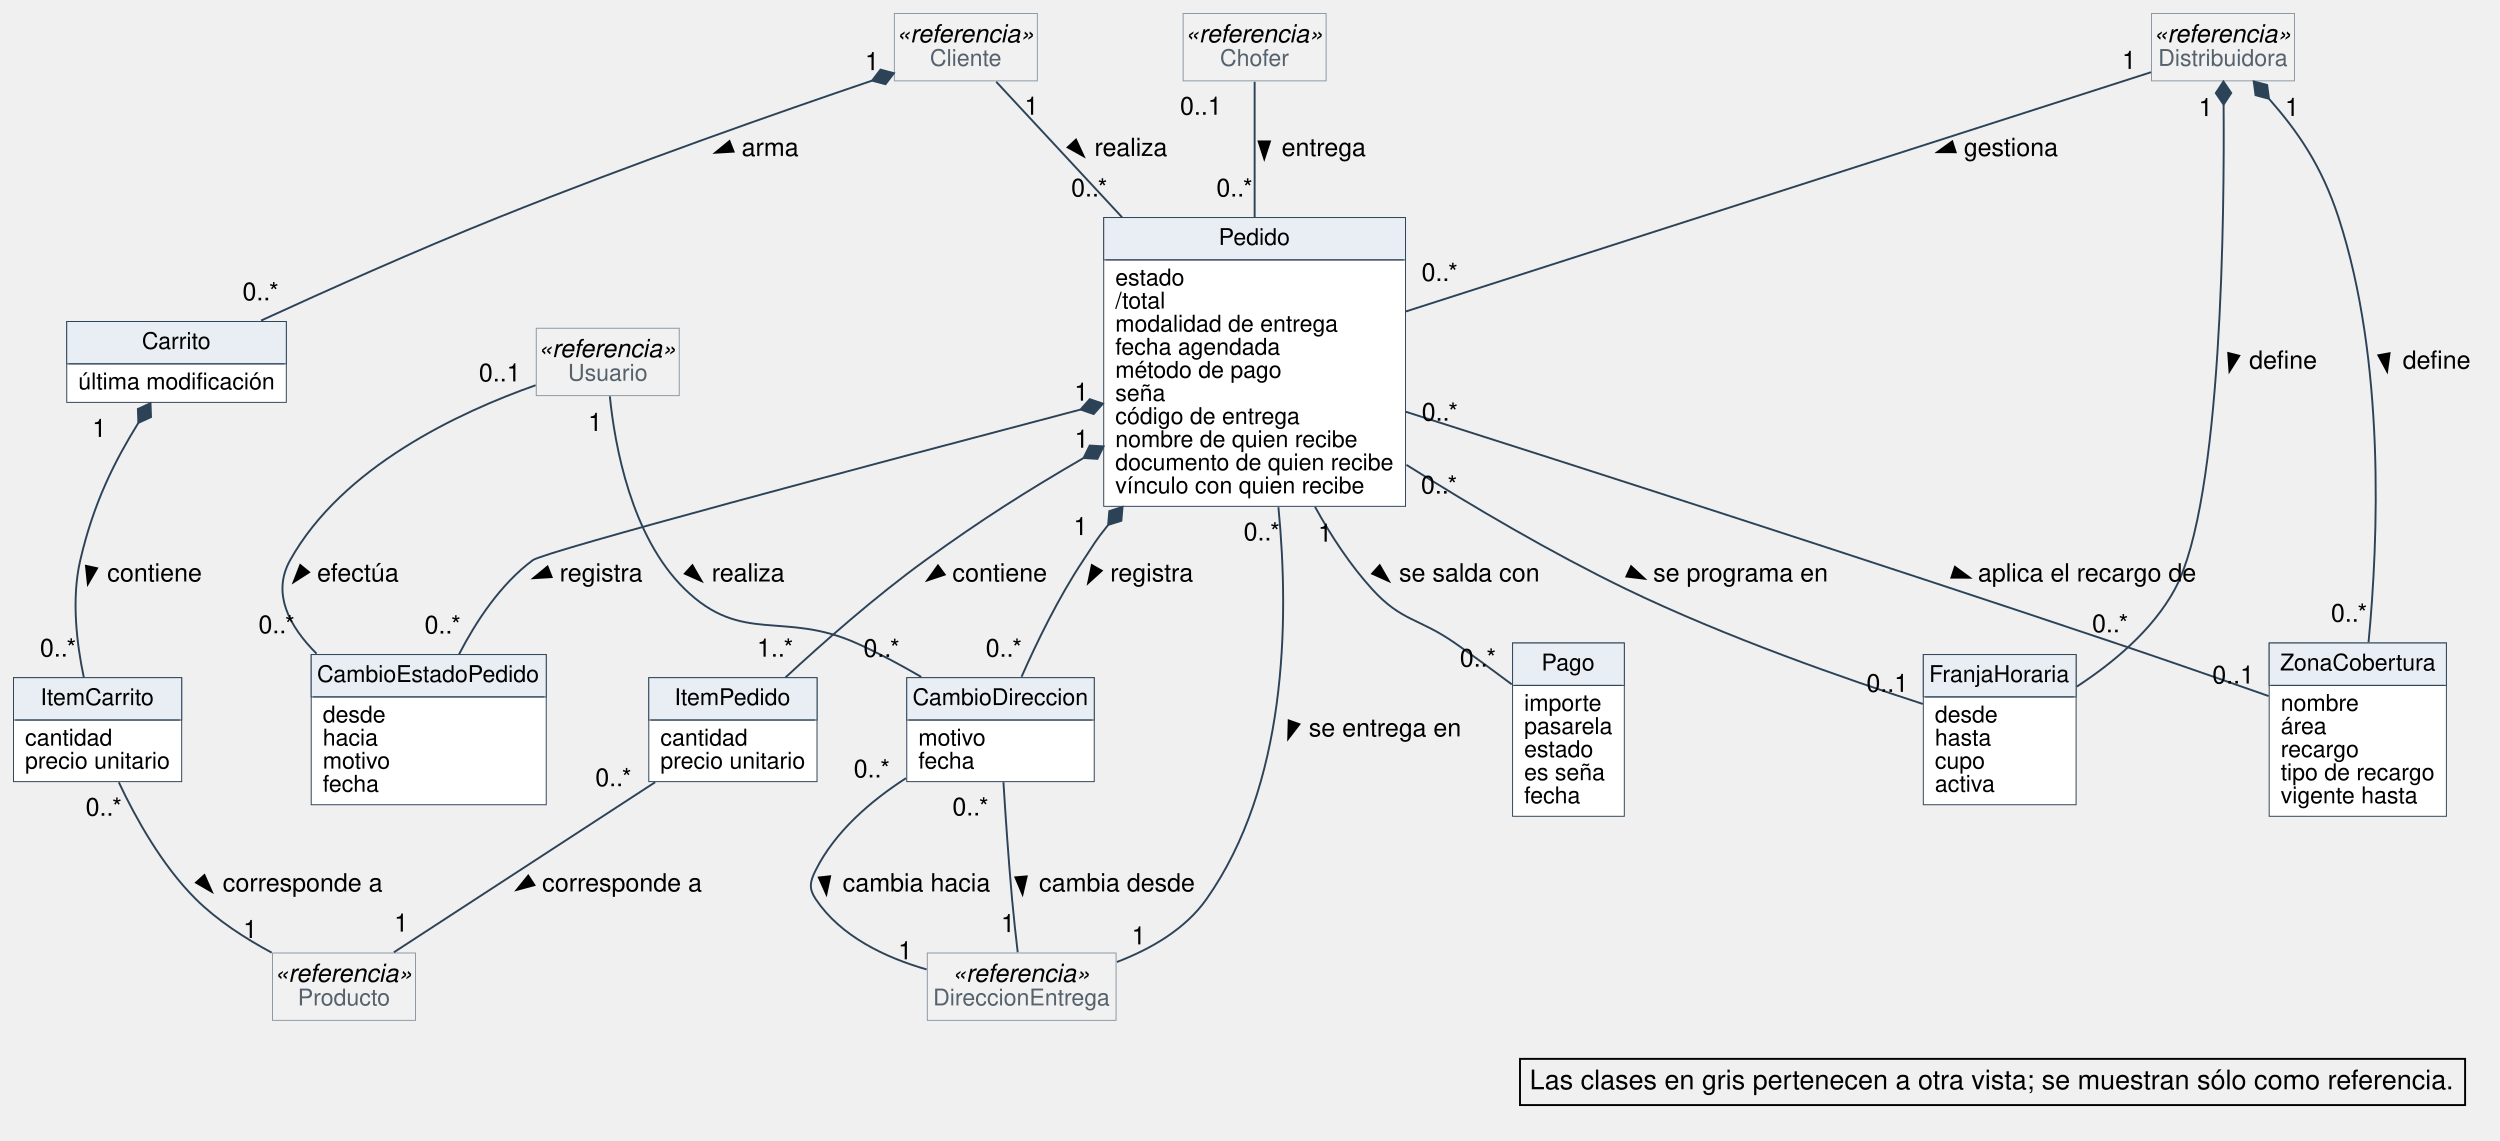
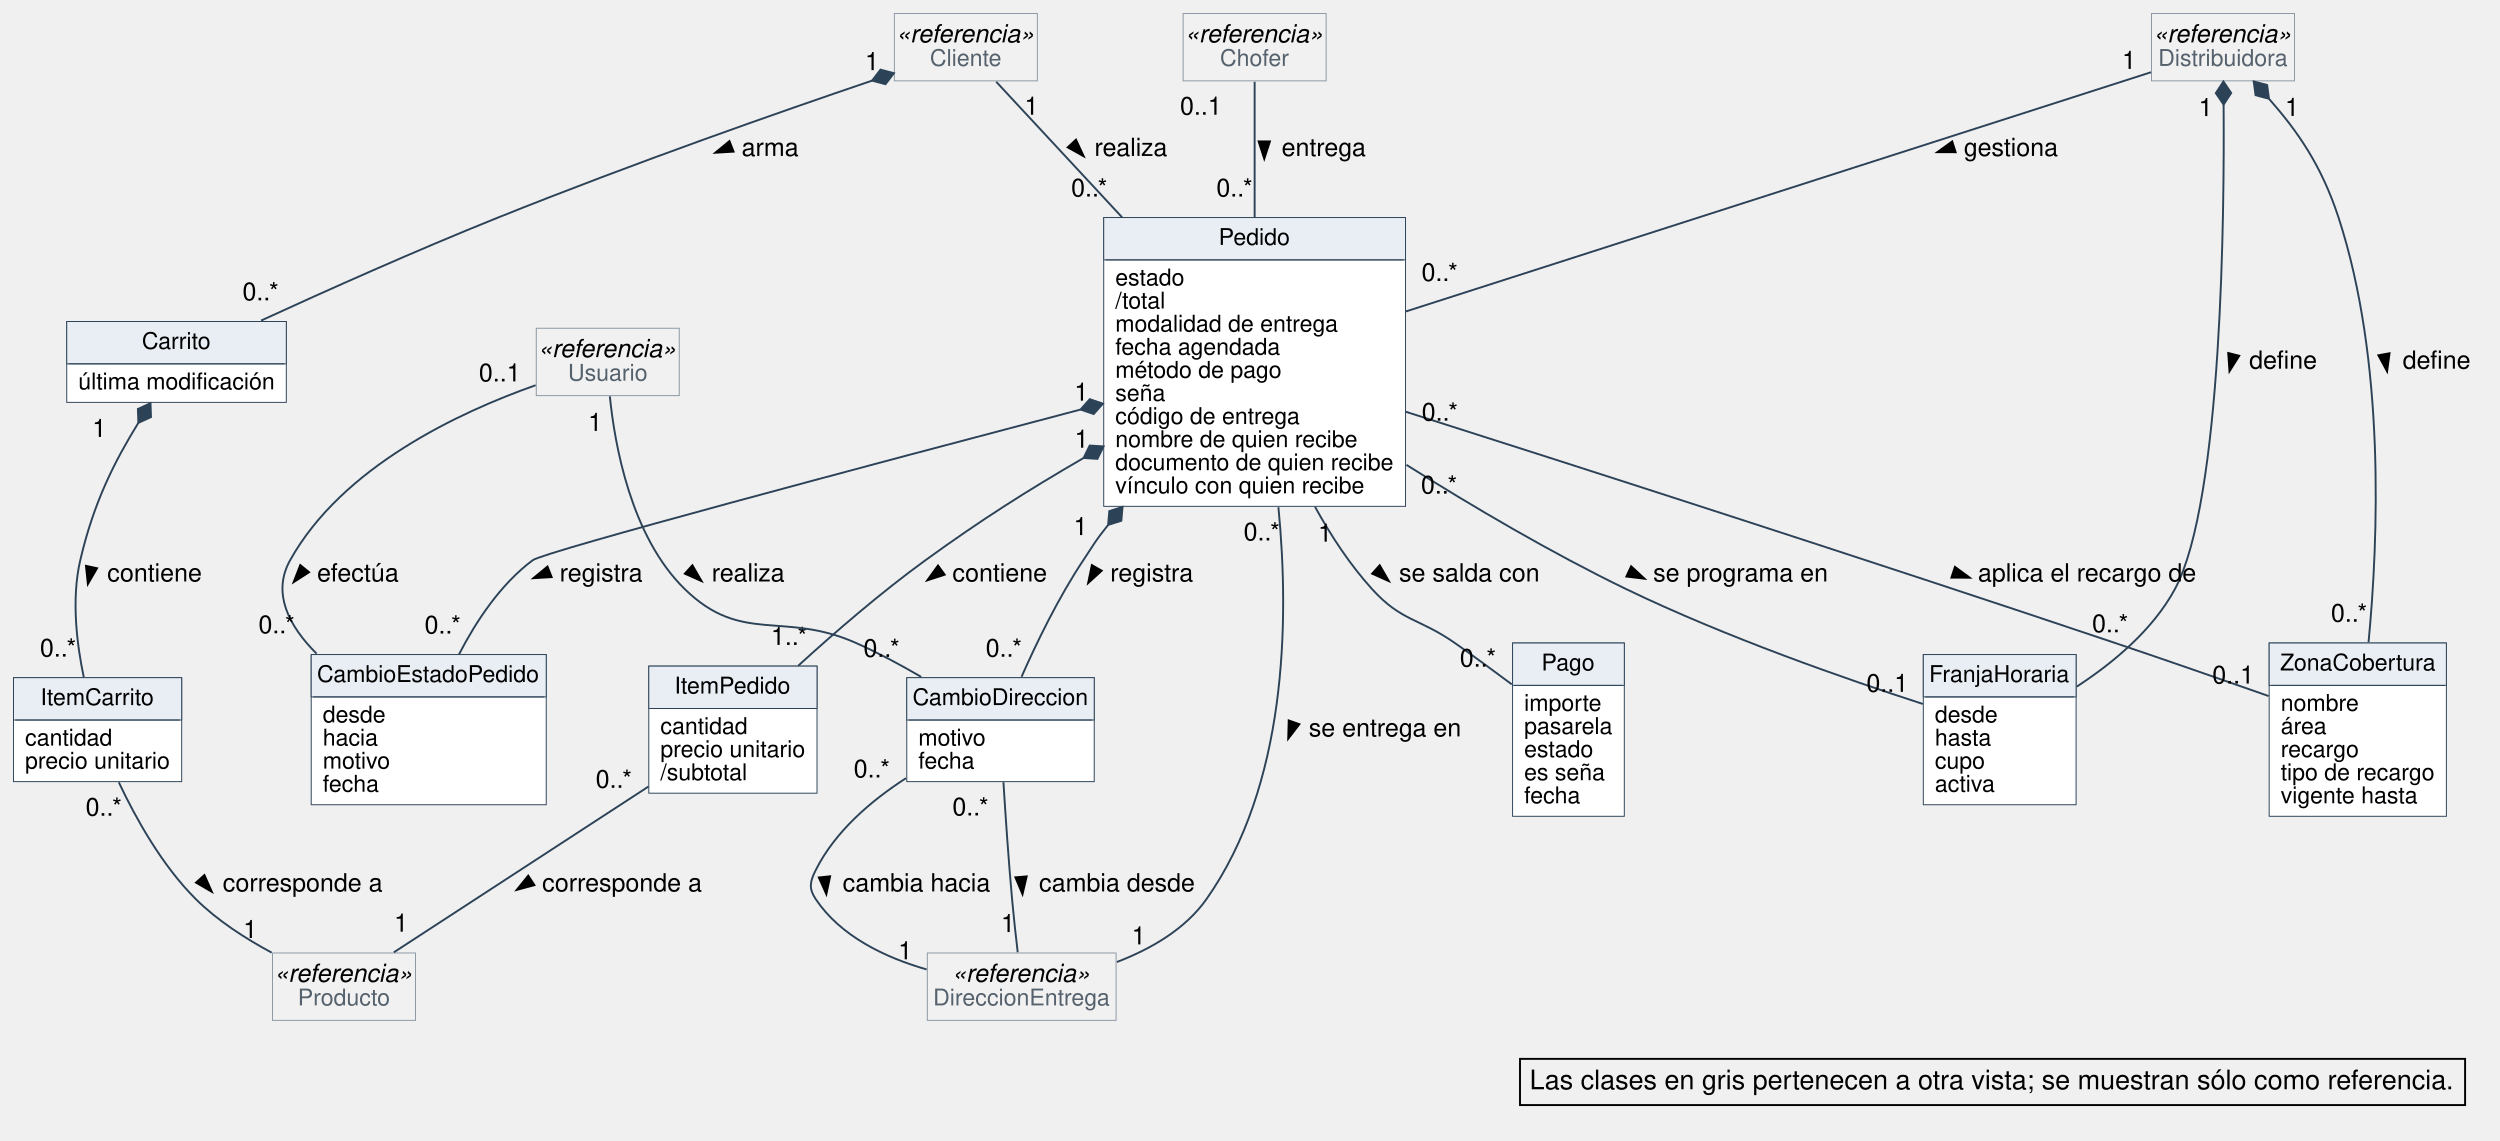
<svg xmlns="http://www.w3.org/2000/svg" version="1.1" data-diagram-type="CLASS" style="width:2029px;height:926px;background:#FFFFFF;" width="2029.688px" height="926.563px" viewBox="0 0 2029 926" zoomAndPan="magnify" preserveAspectRatio="none" contentStyleType="text/css">
  <defs />
  <g font-family="sans-serif" lengthAdjust="spacing">
    <g class="entity" data-qualified-name="Pedido" id="ent0001" data-source-line="37">
      <rect x="895.781" y="176.563" width="244.949" height="234.375" fill="#FFF" style="stroke:#2C4257;stroke-width:0.781;" />
      <rect x="895.781" y="176.563" width="244.949" height="34.375" fill="#E8EEF3" style="stroke:#2C4257;stroke-width:0.781;" />
      <text x="989.064" y="198.813" fill="#000" font-size="18.75" textLength="58.383" font-family="Helvetica">Pedido</text>
      <line x1="897.344" y1="210.938" x2="1139.168" y2="210.938" style="stroke:#2C4257;stroke-width:0.781;" />
      <text x="905.156" y="231.625" fill="#000" font-size="18.75" textLength="56.296" font-family="Helvetica">estado</text>
      <text x="905.156" y="250.375" fill="#000" font-size="18.75" textLength="40.649" font-family="Helvetica">/total</text>
      <text x="905.156" y="269.125" fill="#000" font-size="18.75" textLength="181.384" font-family="Helvetica">modalidad de entrega</text>
      <text x="905.156" y="287.875" fill="#000" font-size="18.75" textLength="134.5" font-family="Helvetica">fecha agendada</text>
      <text x="905.156" y="306.625" fill="#000" font-size="18.75" textLength="135.526" font-family="Helvetica">método de pago</text>
      <text x="905.156" y="325.375" fill="#000" font-size="18.75" textLength="40.659" font-family="Helvetica">seña</text>
      <text x="905.156" y="344.125" fill="#000" font-size="18.75" textLength="150.119" font-family="Helvetica">código de entrega</text>
      <text x="905.156" y="362.875" fill="#000" font-size="18.75" textLength="197.003" font-family="Helvetica">nombre de quien recibe</text>
      <text x="905.156" y="381.625" fill="#000" font-size="18.75" textLength="226.199" font-family="Helvetica">documento de quien recibe</text>
      <text x="905.156" y="400.375" fill="#000" font-size="18.75" textLength="202.213" font-family="Helvetica">vínculo con quien recibe</text>
    </g>
    <g class="entity" data-qualified-name="ItemPedido" id="ent0002" data-source-line="49">
-       <rect x="526.563" y="550" width="136.523" height="84.375" fill="#FFF" style="stroke:#2C4257;stroke-width:0.781;" />
-       <rect x="526.563" y="550" width="136.523" height="34.375" fill="#E8EEF3" style="stroke:#2C4257;stroke-width:0.781;" />
-       <text x="547.4" y="572.25" fill="#000" font-size="18.75" textLength="94.849" font-family="Helvetica">ItemPedido</text>
-       <line x1="528.125" y1="584.375" x2="661.523" y2="584.375" style="stroke:#2C4257;stroke-width:0.781;" />
-       <text x="535.938" y="605.063" fill="#000" font-size="18.75" textLength="70.889" font-family="Helvetica">cantidad</text>
-       <text x="535.938" y="623.813" fill="#000" font-size="18.75" textLength="117.773" font-family="Helvetica">precio unitario</text>
-     </g>
-     <g class="entity" data-qualified-name="Carrito" id="ent0003" data-source-line="53">
+       <rect x="526.563" y="540.625" width="136.523" height="103.125" fill="#FFF" style="stroke:#2C4257;stroke-width:0.781;" />
+       <rect x="526.563" y="540.625" width="136.523" height="34.375" fill="#E8EEF3" style="stroke:#2C4257;stroke-width:0.781;" />
+       <text x="547.4" y="562.875" fill="#000" font-size="18.75" textLength="94.849" font-family="Helvetica">ItemPedido</text>
+       <line x1="528.125" y1="575" x2="661.523" y2="575" style="stroke:#2C4257;stroke-width:0.781;" />
+       <text x="535.938" y="595.688" fill="#000" font-size="18.75" textLength="70.889" font-family="Helvetica">cantidad</text>
+       <text x="535.938" y="614.438" fill="#000" font-size="18.75" textLength="117.773" font-family="Helvetica">precio unitario</text>
+       <text x="535.938" y="633.188" fill="#000" font-size="18.75" textLength="70.88" font-family="Helvetica">/subtotal</text>
+     </g>
+     <g class="entity" data-qualified-name="Carrito" id="ent0003" data-source-line="54">
      <rect x="54.172" y="260.938" width="178.189" height="65.625" fill="#FFF" style="stroke:#2C4257;stroke-width:0.781;" />
      <rect x="54.172" y="260.938" width="178.189" height="34.375" fill="#E8EEF3" style="stroke:#2C4257;stroke-width:0.781;" />
      <text x="115.137" y="283.188" fill="#000" font-size="18.75" textLength="56.259" font-family="Helvetica">Carrito</text>
      <line x1="55.734" y1="295.313" x2="230.798" y2="295.313" style="stroke:#2C4257;stroke-width:0.781;" />
      <text x="63.547" y="316" fill="#000" font-size="18.75" textLength="159.439" font-family="Helvetica">última modificación</text>
    </g>
-     <g class="entity" data-qualified-name="ItemCarrito" id="ent0004" data-source-line="56">
+     <g class="entity" data-qualified-name="ItemCarrito" id="ent0004" data-source-line="57">
      <rect x="10.938" y="550" width="136.523" height="84.375" fill="#FFF" style="stroke:#2C4257;stroke-width:0.781;" />
      <rect x="10.938" y="550" width="136.523" height="34.375" fill="#E8EEF3" style="stroke:#2C4257;stroke-width:0.781;" />
      <text x="32.837" y="572.25" fill="#000" font-size="18.75" textLength="92.725" font-family="Helvetica">ItemCarrito</text>
      <line x1="12.5" y1="584.375" x2="145.898" y2="584.375" style="stroke:#2C4257;stroke-width:0.781;" />
      <text x="20.313" y="605.063" fill="#000" font-size="18.75" textLength="70.889" font-family="Helvetica">cantidad</text>
      <text x="20.313" y="623.813" fill="#000" font-size="18.75" textLength="117.773" font-family="Helvetica">precio unitario</text>
    </g>
-     <g class="entity" data-qualified-name="CambioEstadoPedido" id="ent0005" data-source-line="60">
+     <g class="entity" data-qualified-name="CambioEstadoPedido" id="ent0005" data-source-line="61">
      <rect x="252.578" y="531.25" width="190.741" height="121.875" fill="#FFF" style="stroke:#2C4257;stroke-width:0.781;" />
      <rect x="252.578" y="531.25" width="190.741" height="34.375" fill="#E8EEF3" style="stroke:#2C4257;stroke-width:0.781;" />
      <text x="257.266" y="553.5" fill="#000" font-size="18.75" textLength="181.366" font-family="Helvetica">CambioEstadoPedido</text>
      <line x1="254.141" y1="565.625" x2="441.757" y2="565.625" style="stroke:#2C4257;stroke-width:0.781;" />
      <text x="261.953" y="586.313" fill="#000" font-size="18.75" textLength="51.086" font-family="Helvetica">desde</text>
      <text x="261.953" y="605.063" fill="#000" font-size="18.75" textLength="44.824" font-family="Helvetica">hacia</text>
      <text x="261.953" y="623.813" fill="#000" font-size="18.75" textLength="55.225" font-family="Helvetica">motivo</text>
      <text x="261.953" y="642.563" fill="#000" font-size="18.75" textLength="45.868" font-family="Helvetica">fecha</text>
    </g>
-     <g class="entity" data-qualified-name="CambioDireccion" id="ent0006" data-source-line="66">
+     <g class="entity" data-qualified-name="CambioDireccion" id="ent0006" data-source-line="67">
      <rect x="735.938" y="550" width="152.133" height="84.375" fill="#FFF" style="stroke:#2C4257;stroke-width:0.781;" />
      <rect x="735.938" y="550" width="152.133" height="34.375" fill="#E8EEF3" style="stroke:#2C4257;stroke-width:0.781;" />
      <text x="740.625" y="572.25" fill="#000" font-size="18.75" textLength="142.758" font-family="Helvetica">CambioDireccion</text>
      <line x1="737.5" y1="584.375" x2="886.508" y2="584.375" style="stroke:#2C4257;stroke-width:0.781;" />
      <text x="745.313" y="605.063" fill="#000" font-size="18.75" textLength="55.225" font-family="Helvetica">motivo</text>
      <text x="745.313" y="623.813" fill="#000" font-size="18.75" textLength="45.868" font-family="Helvetica">fecha</text>
    </g>
-     <g class="entity" data-qualified-name="ZonaCobertura" id="ent0007" data-source-line="70">
+     <g class="entity" data-qualified-name="ZonaCobertura" id="ent0007" data-source-line="71">
      <rect x="1841.656" y="521.875" width="143.829" height="140.625" fill="#FFF" style="stroke:#2C4257;stroke-width:0.781;" />
      <rect x="1841.656" y="521.875" width="143.829" height="34.375" fill="#E8EEF3" style="stroke:#2C4257;stroke-width:0.781;" />
      <text x="1850.514" y="544.125" fill="#000" font-size="18.75" textLength="126.114" font-family="Helvetica">ZonaCobertura</text>
      <line x1="1843.219" y1="556.25" x2="1983.923" y2="556.25" style="stroke:#2C4257;stroke-width:0.781;" />
      <text x="1851.031" y="576.938" fill="#000" font-size="18.75" textLength="63.574" font-family="Helvetica">nombre</text>
      <text x="1851.031" y="595.688" fill="#000" font-size="18.75" textLength="37.527" font-family="Helvetica">área</text>
      <text x="1851.031" y="614.438" fill="#000" font-size="18.75" textLength="63.574" font-family="Helvetica">recargo</text>
      <text x="1851.031" y="633.188" fill="#000" font-size="18.75" textLength="125.079" font-family="Helvetica">tipo de recargo</text>
      <text x="1851.031" y="651.938" fill="#000" font-size="18.75" textLength="111.539" font-family="Helvetica">vigente hasta</text>
    </g>
-     <g class="entity" data-qualified-name="FranjaHoraria" id="ent0008" data-source-line="77">
+     <g class="entity" data-qualified-name="FranjaHoraria" id="ent0008" data-source-line="78">
      <rect x="1560.953" y="531.25" width="123.999" height="121.875" fill="#FFF" style="stroke:#2C4257;stroke-width:0.781;" />
      <rect x="1560.953" y="531.25" width="123.999" height="34.375" fill="#E8EEF3" style="stroke:#2C4257;stroke-width:0.781;" />
      <text x="1565.641" y="553.5" fill="#000" font-size="18.75" textLength="114.624" font-family="Helvetica">FranjaHoraria</text>
      <line x1="1562.516" y1="565.625" x2="1683.39" y2="565.625" style="stroke:#2C4257;stroke-width:0.781;" />
      <text x="1570.328" y="586.313" fill="#000" font-size="18.75" textLength="51.086" font-family="Helvetica">desde</text>
      <text x="1570.328" y="605.063" fill="#000" font-size="18.75" textLength="45.868" font-family="Helvetica">hasta</text>
      <text x="1570.328" y="623.813" fill="#000" font-size="18.75" textLength="40.659" font-family="Helvetica">cupo</text>
      <text x="1570.328" y="642.563" fill="#000" font-size="18.75" textLength="48.981" font-family="Helvetica">activa</text>
    </g>
-     <g class="entity" data-qualified-name="Pago" id="ent0009" data-source-line="83">
+     <g class="entity" data-qualified-name="Pago" id="ent0009" data-source-line="84">
      <rect x="1227.609" y="521.875" width="90.674" height="140.625" fill="#FFF" style="stroke:#2C4257;stroke-width:0.781;" />
      <rect x="1227.609" y="521.875" width="90.674" height="34.375" fill="#E8EEF3" style="stroke:#2C4257;stroke-width:0.781;" />
      <text x="1251.051" y="544.125" fill="#000" font-size="18.75" textLength="43.79" font-family="Helvetica">Pago</text>
      <line x1="1229.172" y1="556.25" x2="1316.721" y2="556.25" style="stroke:#2C4257;stroke-width:0.781;" />
      <text x="1236.984" y="576.938" fill="#000" font-size="18.75" textLength="62.521" font-family="Helvetica">importe</text>
      <text x="1236.984" y="595.688" fill="#000" font-size="18.75" textLength="71.924" font-family="Helvetica">pasarela</text>
      <text x="1236.984" y="614.438" fill="#000" font-size="18.75" textLength="56.296" font-family="Helvetica">estado</text>
      <text x="1236.984" y="633.188" fill="#000" font-size="18.75" textLength="65.671" font-family="Helvetica">es seña</text>
      <text x="1236.984" y="651.938" fill="#000" font-size="18.75" textLength="45.868" font-family="Helvetica">fecha</text>
    </g>
-     <g class="entity" data-qualified-name="Cliente" id="ent0010" data-source-line="90">
+     <g class="entity" data-qualified-name="Cliente" id="ent0010" data-source-line="91">
      <rect x="725.859" y="10.938" width="116.044" height="54.688" fill="#F1F1F1" style="stroke:#8A97A3;stroke-width:0.781;" />
      <text x="727.422" y="34.391" fill="#000" font-size="20.313" textLength="112.919" font-style="italic" font-family="Helvetica">«referencia»</text>
      <text x="754.699" y="53.5" fill="#55616C" font-size="18.75" textLength="58.365" font-family="Helvetica">Cliente</text>
    </g>
-     <g class="entity" data-qualified-name="Chofer" id="ent0011" data-source-line="91">
+     <g class="entity" data-qualified-name="Chofer" id="ent0011" data-source-line="92">
      <rect x="960.234" y="10.938" width="116.044" height="54.688" fill="#F1F1F1" style="stroke:#8A97A3;stroke-width:0.781;" />
      <text x="961.797" y="34.391" fill="#000" font-size="20.313" textLength="112.919" font-style="italic" font-family="Helvetica">«referencia»</text>
      <text x="990.118" y="53.5" fill="#55616C" font-size="18.75" textLength="56.277" font-family="Helvetica">Chofer</text>
    </g>
-     <g class="entity" data-qualified-name="Producto" id="ent0012" data-source-line="92">
+     <g class="entity" data-qualified-name="Producto" id="ent0012" data-source-line="93">
      <rect x="221.172" y="773.438" width="116.044" height="54.688" fill="#F1F1F1" style="stroke:#8A97A3;stroke-width:0.781;" />
      <text x="222.734" y="796.891" fill="#000" font-size="20.313" textLength="112.919" font-style="italic" font-family="Helvetica">«referencia»</text>
      <text x="241.671" y="816" fill="#55616C" font-size="18.75" textLength="75.046" font-family="Helvetica">Producto</text>
    </g>
-     <g class="entity" data-qualified-name="DireccionEntrega" id="ent0013" data-source-line="93">
+     <g class="entity" data-qualified-name="DireccionEntrega" id="ent0013" data-source-line="94">
      <rect x="752.609" y="773.438" width="153.195" height="54.688" fill="#F1F1F1" style="stroke:#8A97A3;stroke-width:0.781;" />
      <text x="772.748" y="796.891" fill="#000" font-size="20.313" textLength="112.919" font-style="italic" font-family="Helvetica">«referencia»</text>
      <text x="757.297" y="816" fill="#55616C" font-size="18.75" textLength="143.82" font-family="Helvetica">DireccionEntrega</text>
    </g>
-     <g class="entity" data-qualified-name="Usuario" id="ent0014" data-source-line="94">
+     <g class="entity" data-qualified-name="Usuario" id="ent0014" data-source-line="95">
      <rect x="435.234" y="266.406" width="116.044" height="54.688" fill="#F1F1F1" style="stroke:#8A97A3;stroke-width:0.781;" />
      <text x="436.797" y="289.86" fill="#000" font-size="20.313" textLength="112.919" font-style="italic" font-family="Helvetica">«referencia»</text>
      <text x="460.952" y="308.969" fill="#55616C" font-size="18.75" textLength="64.609" font-family="Helvetica">Usuario</text>
    </g>
-     <g class="entity" data-qualified-name="Distribuidora" id="ent0015" data-source-line="95">
+     <g class="entity" data-qualified-name="Distribuidora" id="ent0015" data-source-line="96">
      <rect x="1746.172" y="10.938" width="116.044" height="54.688" fill="#F1F1F1" style="stroke:#8A97A3;stroke-width:0.781;" />
      <text x="1747.734" y="34.391" fill="#000" font-size="20.313" textLength="112.919" font-style="italic" font-family="Helvetica">«referencia»</text>
      <text x="1751.569" y="53.5" fill="#55616C" font-size="18.75" textLength="105.249" font-family="Helvetica">Distribuidora</text>
    </g>
-     <g class="link" data-entity-1="ent0015" data-entity-2="ent0001" id="lnk16" data-source-line="98" data-link-type="association">
-       <path d="M1745.766,58.609 C1618.234,99.547 1312.625,197.672 1140.828,252.828" style="stroke:#2C4257;stroke-width:1.563;" fill="none" id="Distribuidora-Pedido" codeLine="98" />
+     <g class="link" data-entity-1="ent0015" data-entity-2="ent0001" id="lnk16" data-source-line="99" data-link-type="association">
+       <path d="M1745.766,58.609 C1618.234,99.547 1312.625,197.672 1140.828,252.828" style="stroke:#2C4257;stroke-width:1.563;" fill="none" id="Distribuidora-Pedido" codeLine="99" />
      <polygon points="1572.343,123.482,1587.203,123.534,1584.395,114.789,1572.343,123.482" fill="#000" style="stroke:#000;stroke-width:1.563;stroke-linejoin:miter;stroke-miterlimit:10;" />
      <text x="1593.844" y="126.579" fill="#000" font-size="20.313" textLength="76.797" font-family="Helvetica">gestiona</text>
      <text x="1722.284" y="55.94" fill="#000" font-size="20.313" font-family="Helvetica">1</text>
      <text x="1153.716" y="228.045" fill="#000" font-size="20.313" textLength="30.489" font-family="Helvetica">0..*</text>
    </g>
-     <g class="link" data-entity-1="ent0015" data-entity-2="ent0007" id="lnk17" data-source-line="99" data-link-type="composition">
-       <path d="M1841.509,80.172 C1864.227,106 1883.922,133.609 1897.953,176.563 C1935.906,292.812 1930.344,437.266 1922.313,521.188" style="stroke:#2C4257;stroke-width:1.563;" fill="none" id="Distribuidora-backto-ZonaCobertura" codeLine="99" />
+     <g class="link" data-entity-1="ent0015" data-entity-2="ent0007" id="lnk17" data-source-line="100" data-link-type="composition">
+       <path d="M1841.509,80.172 C1864.227,106 1883.922,133.609 1897.953,176.563 C1935.906,292.812 1930.344,437.266 1922.313,521.188" style="stroke:#2C4257;stroke-width:1.563;" fill="none" id="Distribuidora-backto-ZonaCobertura" codeLine="100" />
      <polygon points="1829.125,66.094,1830.624,77.261,1841.509,80.172,1840.01,69.005,1829.125,66.094" fill="#2C4257" style="stroke:#2C4257;stroke-width:1.563;stroke-linejoin:miter;stroke-miterlimit:10;" />
      <polygon points="1937.361,301.435,1939.331,286.705,1930.297,288.361,1937.361,301.435" fill="#000" style="stroke:#000;stroke-width:1.563;stroke-linejoin:miter;stroke-miterlimit:10;" />
      <text x="1950.016" y="299.235" fill="#000" font-size="20.313" textLength="55.344" font-family="Helvetica">define</text>
      <text x="1854.525" y="94.086" fill="#000" font-size="20.313" font-family="Helvetica">1</text>
      <text x="1891.788" y="504.596" fill="#000" font-size="20.313" textLength="30.489" font-family="Helvetica">0..*</text>
    </g>
-     <g class="link" data-entity-1="ent0015" data-entity-2="ent0008" id="lnk18" data-source-line="100" data-link-type="composition">
-       <path d="M1804.675,84.89 C1805.316,168.218 1803.891,406.375 1765.141,478.125 C1747.188,511.359 1714.828,538.156 1685.5,557.25" style="stroke:#2C4257;stroke-width:1.563;" fill="none" id="Distribuidora-backto-FranjaHoraria" codeLine="100" />
+     <g class="link" data-entity-1="ent0015" data-entity-2="ent0008" id="lnk18" data-source-line="101" data-link-type="composition">
+       <path d="M1804.675,84.89 C1805.316,168.218 1803.891,406.375 1765.141,478.125 C1747.188,511.359 1714.828,538.156 1685.5,557.25" style="stroke:#2C4257;stroke-width:1.563;" fill="none" id="Distribuidora-backto-FranjaHoraria" codeLine="101" />
      <polygon points="1804.531,66.141,1798.354,75.563,1804.675,84.89,1810.853,75.467,1804.531,66.141" fill="#2C4257" style="stroke:#2C4257;stroke-width:1.563;stroke-linejoin:miter;stroke-miterlimit:10;" />
      <polygon points="1809.448,301.325,1817.358,288.745,1808.453,286.498,1809.448,301.325" fill="#000" style="stroke:#000;stroke-width:1.563;stroke-linejoin:miter;stroke-miterlimit:10;" />
      <text x="1825.422" y="299.235" fill="#000" font-size="20.313" textLength="55.344" font-family="Helvetica">define</text>
      <text x="1784.433" y="94.22" fill="#000" font-size="20.313" font-family="Helvetica">1</text>
      <text x="1697.904" y="513.121" fill="#000" font-size="20.313" textLength="30.489" font-family="Helvetica">0..*</text>
    </g>
-     <g class="link" data-entity-1="ent0010" data-entity-2="ent0001" id="lnk19" data-source-line="101" data-link-type="association">
-       <path d="M808.531,66.375 C833.094,92.812 872.547,135.297 910.641,176.328" style="stroke:#2C4257;stroke-width:1.563;" fill="none" id="Cliente-Pedido" codeLine="101" />
+     <g class="link" data-entity-1="ent0010" data-entity-2="ent0001" id="lnk19" data-source-line="102" data-link-type="association">
+       <path d="M808.531,66.375 C833.094,92.812 872.547,135.297 910.641,176.328" style="stroke:#2C4257;stroke-width:1.563;" fill="none" id="Cliente-Pedido" codeLine="102" />
      <polygon points="879.519,126.818,873.267,113.338,866.537,119.587,879.519,126.818" fill="#000" style="stroke:#000;stroke-width:1.563;stroke-linejoin:miter;stroke-miterlimit:10;" />
      <text x="888.266" y="126.579" fill="#000" font-size="20.313" textLength="59.837" font-family="Helvetica">realiza</text>
      <text x="831.475" y="93.094" fill="#000" font-size="20.313" font-family="Helvetica">1</text>
      <text x="869.319" y="159.497" fill="#000" font-size="20.313" textLength="30.489" font-family="Helvetica">0..*</text>
    </g>
-     <g class="link" data-entity-1="ent0010" data-entity-2="ent0003" id="lnk20" data-source-line="102" data-link-type="composition">
-       <path d="M707.762,65.438 C632.793,90.906 516.703,131.453 404.203,176.563 C338.203,203.031 264.203,236.156 211.906,260.156" style="stroke:#2C4257;stroke-width:1.563;" fill="none" id="Cliente-backto-Carrito" codeLine="102" />
+     <g class="link" data-entity-1="ent0010" data-entity-2="ent0003" id="lnk20" data-source-line="103" data-link-type="composition">
+       <path d="M707.762,65.438 C632.793,90.906 516.703,131.453 404.203,176.563 C338.203,203.031 264.203,236.156 211.906,260.156" style="stroke:#2C4257;stroke-width:1.563;" fill="none" id="Cliente-backto-Carrito" codeLine="103" />
      <polygon points="725.516,59.406,714.628,56.504,707.762,65.438,718.649,68.34,725.516,59.406" fill="#2C4257" style="stroke:#2C4257;stroke-width:1.563;stroke-linejoin:miter;stroke-miterlimit:10;" />
      <polygon points="580.541,123.949,595.374,123.058,592.017,114.509,580.541,123.949" fill="#000" style="stroke:#000;stroke-width:1.563;stroke-linejoin:miter;stroke-miterlimit:10;" />
      <text x="601.875" y="126.579" fill="#000" font-size="20.313" textLength="46.278" font-family="Helvetica">arma</text>
      <text x="702.046" y="56.894" fill="#000" font-size="20.313" font-family="Helvetica">1</text>
      <text x="196.784" y="243.727" fill="#000" font-size="20.313" textLength="30.489" font-family="Helvetica">0..*</text>
    </g>
-     <g class="link" data-entity-1="ent0003" data-entity-2="ent0004" id="lnk21" data-source-line="103" data-link-type="composition">
-       <path d="M112.303,343.186 C93.115,374.249 76.063,407.562 65.141,454.688 C57.844,486.125 62.266,522.516 68.016,549.734" style="stroke:#2C4257;stroke-width:1.563;" fill="none" id="Carrito-backto-ItemCarrito" codeLine="103" />
+     <g class="link" data-entity-1="ent0003" data-entity-2="ent0004" id="lnk21" data-source-line="104" data-link-type="composition">
+       <path d="M112.303,343.186 C93.115,374.249 76.063,407.562 65.141,454.688 C57.844,486.125 62.266,522.516 68.016,549.734" style="stroke:#2C4257;stroke-width:1.563;" fill="none" id="Carrito-backto-ItemCarrito" codeLine="104" />
      <polygon points="122.156,327.234,111.912,331.926,112.303,343.186,122.547,338.495,122.156,327.234" fill="#2C4257" style="stroke:#2C4257;stroke-width:1.563;stroke-linejoin:miter;stroke-miterlimit:10;" />
      <polygon points="71.315,474.045,78.768,461.189,69.788,459.264,71.315,474.045" fill="#000" style="stroke:#000;stroke-width:1.563;stroke-linejoin:miter;stroke-miterlimit:10;" />
      <text x="87.016" y="471.891" fill="#000" font-size="20.313" textLength="76.797" font-family="Helvetica">contiene</text>
      <text x="74.92" y="354.639" fill="#000" font-size="20.313" font-family="Helvetica">1</text>
      <text x="32.402" y="532.897" fill="#000" font-size="20.313" textLength="30.489" font-family="Helvetica">0..*</text>
    </g>
-     <g class="link" data-entity-1="ent0004" data-entity-2="ent0012" id="lnk22" data-source-line="104" data-link-type="association">
-       <path d="M96.438,634.938 C110.125,664.016 131.531,702.5 158.891,729.688 C176.516,747.203 199.438,761.875 220.531,773.172" style="stroke:#2C4257;stroke-width:1.563;" fill="none" id="ItemCarrito-Producto" codeLine="104" />
+     <g class="link" data-entity-1="ent0004" data-entity-2="ent0012" id="lnk22" data-source-line="105" data-link-type="association">
+       <path d="M96.438,634.938 C110.125,664.016 131.531,702.5 158.891,729.688 C176.516,747.203 199.438,761.875 220.531,773.172" style="stroke:#2C4257;stroke-width:1.563;" fill="none" id="ItemCarrito-Producto" codeLine="105" />
      <polygon points="171.922,723.782,165.898,710.198,159.064,716.333,171.922,723.782" fill="#000" style="stroke:#000;stroke-width:1.563;stroke-linejoin:miter;stroke-miterlimit:10;" />
      <text x="180.766" y="723.454" fill="#000" font-size="20.313" textLength="129.859" font-family="Helvetica">corresponde a</text>
      <text x="69.475" y="662.045" fill="#000" font-size="20.313" textLength="30.489" font-family="Helvetica">0..*</text>
      <text x="197.403" y="761.301" fill="#000" font-size="20.313" font-family="Helvetica">1</text>
    </g>
-     <g class="link" data-entity-1="ent0001" data-entity-2="ent0002" id="lnk23" data-source-line="105" data-link-type="composition">
-       <path d="M879.423,371.707 C832.97,398.66 796.563,421.734 751.078,454.688 C710.594,484 668.016,521.563 637.547,549.766" style="stroke:#2C4257;stroke-width:1.563;" fill="none" id="Pedido-backto-ItemPedido" codeLine="105" />
+     <g class="link" data-entity-1="ent0001" data-entity-2="ent0002" id="lnk23" data-source-line="106" data-link-type="composition">
+       <path d="M879.423,371.707 C832.97,398.66 796.563,421.734 751.078,454.688 C714.969,480.844 677.172,513.547 647.813,540.328" style="stroke:#2C4257;stroke-width:1.563;" fill="none" id="Pedido-backto-ItemPedido" codeLine="106" />
      <polygon points="895.641,362.297,884.395,361.596,879.423,371.707,890.668,372.408,895.641,362.297" fill="#2C4257" style="stroke:#2C4257;stroke-width:1.563;stroke-linejoin:miter;stroke-miterlimit:10;" />
-       <polygon points="752.599,471.038,766.703,466.357,761.258,458.961,752.599,471.038" fill="#000" style="stroke:#000;stroke-width:1.563;stroke-linejoin:miter;stroke-miterlimit:10;" />
+       <polygon points="752.575,471.005,766.703,466.399,761.298,458.974,752.575,471.005" fill="#000" style="stroke:#000;stroke-width:1.563;stroke-linejoin:miter;stroke-miterlimit:10;" />
      <text x="772.953" y="471.891" fill="#000" font-size="20.313" textLength="76.797" font-family="Helvetica">contiene</text>
      <text x="872.113" y="363.373" fill="#000" font-size="20.313" font-family="Helvetica">1</text>
-       <text x="614.399" y="532.935" fill="#000" font-size="20.313" textLength="30.489" font-family="Helvetica">1..*</text>
-     </g>
-     <g class="link" data-entity-1="ent0002" data-entity-2="ent0012" id="lnk24" data-source-line="106" data-link-type="association">
-       <path d="M531.719,634.828 C468.563,675.938 373.328,737.938 319.672,772.875" style="stroke:#2C4257;stroke-width:1.563;" fill="none" id="ItemPedido-Producto" codeLine="106" />
+       <text x="625.714" y="523.447" fill="#000" font-size="20.313" textLength="30.489" font-family="Helvetica">1..*</text>
+     </g>
+     <g class="link" data-entity-1="ent0002" data-entity-2="ent0012" id="lnk24" data-source-line="107" data-link-type="association">
+       <path d="M526.344,638.328 C463.25,679.406 371.75,738.969 319.609,772.922" style="stroke:#2C4257;stroke-width:1.563;" fill="none" id="ItemPedido-Producto" codeLine="107" />
      <polygon points="419.375,722.231,433.724,718.369,428.713,710.672,419.375,722.231" fill="#000" style="stroke:#000;stroke-width:1.563;stroke-linejoin:miter;stroke-miterlimit:10;" />
      <text x="439.984" y="723.454" fill="#000" font-size="20.313" textLength="129.859" font-family="Helvetica">corresponde a</text>
-       <text x="483.129" y="638.075" fill="#000" font-size="20.313" textLength="30.489" font-family="Helvetica">0..*</text>
-       <text x="319.951" y="756.071" fill="#000" font-size="20.313" font-family="Helvetica">1</text>
-     </g>
-     <g class="link" data-entity-1="ent0001" data-entity-2="ent0013" id="lnk25" data-source-line="107" data-link-type="association">
-       <path d="M1037.563,411.656 C1046.703,505.859 1044.016,637.578 979.203,729.688 C961.938,754.219 933.781,770.313 906.484,780.766" style="stroke:#2C4257;stroke-width:1.563;" fill="none" id="Pedido-DireccionEntrega" codeLine="107" />
+       <text x="483.44" y="639.392" fill="#000" font-size="20.313" textLength="30.489" font-family="Helvetica">0..*</text>
+       <text x="319.868" y="756.133" fill="#000" font-size="20.313" font-family="Helvetica">1</text>
+     </g>
+     <g class="link" data-entity-1="ent0001" data-entity-2="ent0013" id="lnk25" data-source-line="108" data-link-type="association">
+       <path d="M1037.563,411.656 C1046.703,505.859 1044.016,637.578 979.203,729.688 C961.938,754.219 933.781,770.313 906.484,780.766" style="stroke:#2C4257;stroke-width:1.563;" fill="none" id="Pedido-DireccionEntrega" codeLine="108" />
      <polygon points="1045.526,599.55,1054.583,587.768,1045.928,584.695,1045.526,599.55" fill="#000" style="stroke:#000;stroke-width:1.563;stroke-linejoin:miter;stroke-miterlimit:10;" />
      <text x="1062.203" y="597.672" fill="#000" font-size="20.313" textLength="124.226" font-family="Helvetica">se entrega en</text>
      <text x="1009.304" y="438.636" fill="#000" font-size="20.313" textLength="30.489" font-family="Helvetica">0..*</text>
      <text x="918.493" y="766.477" fill="#000" font-size="20.313" font-family="Helvetica">1</text>
    </g>
-     <g class="link" data-entity-1="ent0001" data-entity-2="ent0008" id="lnk26" data-source-line="108" data-link-type="association">
-       <path d="M1141.469,377.281 C1194.984,410.953 1259.188,448.828 1319.828,478.125 C1400.438,517.078 1498.266,551.172 1560.563,571.328" style="stroke:#2C4257;stroke-width:1.563;" fill="none" id="Pedido-FranjaHoraria" codeLine="108" />
+     <g class="link" data-entity-1="ent0001" data-entity-2="ent0008" id="lnk26" data-source-line="109" data-link-type="association">
+       <path d="M1141.469,377.281 C1194.984,410.953 1259.188,448.828 1319.828,478.125 C1400.438,517.078 1498.266,551.172 1560.563,571.328" style="stroke:#2C4257;stroke-width:1.563;" fill="none" id="Pedido-FranjaHoraria" codeLine="109" />
      <polygon points="1334.73,469.689,1323.835,459.584,1319.976,467.918,1334.73,469.689" fill="#000" style="stroke:#000;stroke-width:1.563;stroke-linejoin:miter;stroke-miterlimit:10;" />
      <text x="1341.703" y="471.891" fill="#000" font-size="20.313" textLength="142.267" font-family="Helvetica">se programa en</text>
      <text x="1153.25" y="400.584" fill="#000" font-size="20.313" textLength="30.489" font-family="Helvetica">0..*</text>
      <text x="1514.788" y="561.52" fill="#000" font-size="20.313" textLength="33.881" font-family="Helvetica">0..1</text>
    </g>
-     <g class="link" data-entity-1="ent0001" data-entity-2="ent0007" id="lnk27" data-source-line="109" data-link-type="association">
-       <path d="M1140.922,334.188 C1280.609,378.672 1515.547,454.141 1716.703,521.875 C1758.047,535.797 1804.078,551.844 1841.25,564.938" style="stroke:#2C4257;stroke-width:1.563;" fill="none" id="Pedido-ZonaCobertura" codeLine="109" />
+     <g class="link" data-entity-1="ent0001" data-entity-2="ent0007" id="lnk27" data-source-line="110" data-link-type="association">
+       <path d="M1140.922,334.188 C1280.609,378.672 1515.547,454.141 1716.703,521.875 C1758.047,535.797 1804.078,551.844 1841.25,564.938" style="stroke:#2C4257;stroke-width:1.563;" fill="none" id="Pedido-ZonaCobertura" codeLine="110" />
      <polygon points="1598.623,468.851,1586.637,460.067,1583.763,468.79,1598.623,468.851" fill="#000" style="stroke:#000;stroke-width:1.563;stroke-linejoin:miter;stroke-miterlimit:10;" />
      <text x="1605.266" y="471.891" fill="#000" font-size="20.313" textLength="177.278" font-family="Helvetica">aplica el recargo de</text>
      <text x="1153.847" y="341.439" fill="#000" font-size="20.313" textLength="30.489" font-family="Helvetica">0..*</text>
      <text x="1795.484" y="554.772" fill="#000" font-size="20.313" textLength="33.881" font-family="Helvetica">0..1</text>
    </g>
-     <g class="link" data-entity-1="ent0001" data-entity-2="ent0005" id="lnk28" data-source-line="110" data-link-type="composition">
-       <path d="M876.977,332.383 C707.93,376.883 441.813,447.625 432.328,454.688 C406.266,474.109 386.406,504.172 372.516,531.094" style="stroke:#2C4257;stroke-width:1.563;" fill="none" id="Pedido-backto-CambioEstadoPedido" codeLine="110" />
+     <g class="link" data-entity-1="ent0001" data-entity-2="ent0005" id="lnk28" data-source-line="111" data-link-type="composition">
+       <path d="M876.977,332.383 C707.93,376.883 441.813,447.625 432.328,454.688 C406.266,474.109 386.406,504.172 372.516,531.094" style="stroke:#2C4257;stroke-width:1.563;" fill="none" id="Pedido-backto-CambioEstadoPedido" codeLine="111" />
      <polygon points="895.109,327.609,884.452,323.952,876.977,332.383,887.634,336.04,895.109,327.609" fill="#2C4257" style="stroke:#2C4257;stroke-width:1.563;stroke-linejoin:miter;stroke-miterlimit:10;" />
      <polygon points="432.872,469.27,447.704,468.362,444.338,459.817,432.872,469.27" fill="#000" style="stroke:#000;stroke-width:1.563;stroke-linejoin:miter;stroke-miterlimit:10;" />
      <text x="454.203" y="471.891" fill="#000" font-size="20.313" textLength="67.731" font-family="Helvetica">registra</text>
      <text x="871.93" y="325.197" fill="#000" font-size="20.313" font-family="Helvetica">1</text>
      <text x="344.568" y="514.176" fill="#000" font-size="20.313" textLength="30.489" font-family="Helvetica">0..*</text>
    </g>
-     <g class="link" data-entity-1="ent0014" data-entity-2="ent0005" id="lnk29" data-source-line="111" data-link-type="association">
-       <path d="M434.719,312.656 C372.609,334.563 277.719,378.844 235.453,454.688 C220.531,481.438 234.438,508.047 256.922,530.516" style="stroke:#2C4257;stroke-width:1.563;" fill="none" id="Usuario-CambioEstadoPedido" codeLine="111" />
+     <g class="link" data-entity-1="ent0014" data-entity-2="ent0005" id="lnk29" data-source-line="112" data-link-type="association">
+       <path d="M434.719,312.656 C372.609,334.563 277.719,378.844 235.453,454.688 C220.531,481.438 234.438,508.047 256.922,530.516" style="stroke:#2C4257;stroke-width:1.563;" fill="none" id="Usuario-CambioEstadoPedido" codeLine="112" />
      <polygon points="238.326,472.459,250.82,464.413,243.704,458.606,238.326,472.459" fill="#000" style="stroke:#000;stroke-width:1.563;stroke-linejoin:miter;stroke-miterlimit:10;" />
      <text x="257.328" y="471.891" fill="#000" font-size="20.313" textLength="66.631" font-family="Helvetica">efectúa</text>
      <text x="388.652" y="309.543" fill="#000" font-size="20.313" textLength="33.881" font-family="Helvetica">0..1</text>
      <text x="209.766" y="513.948" fill="#000" font-size="20.313" textLength="30.489" font-family="Helvetica">0..*</text>
    </g>
-     <g class="link" data-entity-1="ent0001" data-entity-2="ent0006" id="lnk30" data-source-line="112" data-link-type="composition">
-       <path d="M899.359,426.052 C888.063,440.224 888.875,440.172 879.203,454.688 C859.188,484.688 841.344,521.516 829.094,549.266" style="stroke:#2C4257;stroke-width:1.563;" fill="none" id="Pedido-backto-CambioDireccion" codeLine="112" />
+     <g class="link" data-entity-1="ent0001" data-entity-2="ent0006" id="lnk30" data-source-line="113" data-link-type="composition">
+       <path d="M899.359,426.052 C888.063,440.224 888.875,440.172 879.203,454.688 C859.188,484.688 841.344,521.516 829.094,549.266" style="stroke:#2C4257;stroke-width:1.563;" fill="none" id="Pedido-backto-CambioDireccion" codeLine="113" />
      <polygon points="911.047,411.391,900.316,414.826,899.359,426.052,910.09,422.617,911.047,411.391" fill="#2C4257" style="stroke:#2C4257;stroke-width:1.563;stroke-linejoin:miter;stroke-miterlimit:10;" />
      <polygon points="883.145,473.193,894.136,463.191,886.158,458.641,883.145,473.193" fill="#000" style="stroke:#000;stroke-width:1.563;stroke-linejoin:miter;stroke-miterlimit:10;" />
      <text x="901.078" y="471.891" fill="#000" font-size="20.313" textLength="67.731" font-family="Helvetica">registra</text>
      <text x="871.282" y="434.262" fill="#000" font-size="20.313" font-family="Helvetica">1</text>
      <text x="799.985" y="532.983" fill="#000" font-size="20.313" textLength="30.489" font-family="Helvetica">0..*</text>
    </g>
-     <g class="link" data-entity-1="ent0006" data-entity-2="ent0013" id="lnk31" data-source-line="113" data-link-type="association">
-       <path d="M814.391,634.828 C816.063,661.813 818.5,697.875 821.391,729.688 C822.688,743.969 824.438,759.844 825.969,772.828" style="stroke:#2C4257;stroke-width:1.563;" fill="none" id="CambioDireccion-DireccionEntrega" codeLine="113" />
+     <g class="link" data-entity-1="ent0006" data-entity-2="ent0013" id="lnk31" data-source-line="114" data-link-type="association">
+       <path d="M814.391,634.828 C816.063,661.813 818.5,697.875 821.391,729.688 C822.688,743.969 824.438,759.844 825.969,772.828" style="stroke:#2C4257;stroke-width:1.563;" fill="none" id="CambioDireccion-DireccionEntrega" codeLine="114" />
      <polygon points="829.856,725.754,833.251,711.287,824.099,712.054,829.856,725.754" fill="#000" style="stroke:#000;stroke-width:1.563;stroke-linejoin:miter;stroke-miterlimit:10;" />
      <text x="843.266" y="723.454" fill="#000" font-size="20.313" textLength="126.467" font-family="Helvetica">cambia desde</text>
      <text x="772.948" y="661.829" fill="#000" font-size="20.313" textLength="30.489" font-family="Helvetica">0..*</text>
      <text x="812.42" y="756.486" fill="#000" font-size="20.313" font-family="Helvetica">1</text>
    </g>
-     <g class="link" data-entity-1="ent0006" data-entity-2="ent0013" id="lnk32" data-source-line="114" data-link-type="association">
-       <path d="M735.344,631.547 C706.891,649.875 677.734,674.813 662.016,706.25 C657.359,715.563 656.234,721.016 662.016,729.688 C682.25,760.016 718.469,777.141 752.047,786.797" style="stroke:#2C4257;stroke-width:1.563;" fill="none" id="CambioDireccion-DireccionEntrega-1" codeLine="114" />
+     <g class="link" data-entity-1="ent0006" data-entity-2="ent0013" id="lnk32" data-source-line="115" data-link-type="association">
+       <path d="M735.344,631.547 C706.891,649.875 677.734,674.813 662.016,706.25 C657.359,715.563 656.234,721.016 662.016,729.688 C682.25,760.016 718.469,777.141 752.047,786.797" style="stroke:#2C4257;stroke-width:1.563;" fill="none" id="CambioDireccion-DireccionEntrega-1" codeLine="115" />
      <polygon points="670.664,725.736,673.718,711.193,664.586,712.176,670.664,725.736" fill="#000" style="stroke:#000;stroke-width:1.563;stroke-linejoin:miter;stroke-miterlimit:10;" />
      <text x="683.891" y="723.454" fill="#000" font-size="20.313" textLength="119.683" font-family="Helvetica">cambia hacia</text>
      <text x="692.845" y="630.982" fill="#000" font-size="20.313" textLength="30.489" font-family="Helvetica">0..*</text>
      <text x="729" y="778.58" fill="#000" font-size="20.313" font-family="Helvetica">1</text>
    </g>
-     <g class="link" data-entity-1="ent0014" data-entity-2="ent0006" id="lnk33" data-source-line="115" data-link-type="association">
-       <path d="M494.953,321.625 C498.906,361.078 512.063,435.5 555.766,478.125 C602.141,523.375 635.609,495.594 694.828,521.875 C712.5,529.719 730.875,539.594 747.688,549.391" style="stroke:#2C4257;stroke-width:1.563;" fill="none" id="Usuario-CambioDireccion" codeLine="115" />
+     <g class="link" data-entity-1="ent0014" data-entity-2="ent0006" id="lnk33" data-source-line="116" data-link-type="association">
+       <path d="M494.953,321.625 C498.906,361.078 512.063,435.5 555.766,478.125 C602.141,523.375 635.609,495.594 694.828,521.875 C712.5,529.719 730.875,539.594 747.688,549.391" style="stroke:#2C4257;stroke-width:1.563;" fill="none" id="Usuario-CambioDireccion" codeLine="116" />
      <polygon points="569.382,471.636,561.957,458.764,555.809,465.586,569.382,471.636" fill="#000" style="stroke:#000;stroke-width:1.563;stroke-linejoin:miter;stroke-miterlimit:10;" />
      <text x="577.641" y="471.891" fill="#000" font-size="20.313" textLength="59.837" font-family="Helvetica">realiza</text>
      <text x="477.37" y="349.733" fill="#000" font-size="20.313" font-family="Helvetica">1</text>
      <text x="700.771" y="533.136" fill="#000" font-size="20.313" textLength="30.489" font-family="Helvetica">0..*</text>
    </g>
-     <g class="link" data-entity-1="ent0011" data-entity-2="ent0001" id="lnk34" data-source-line="116" data-link-type="association">
-       <path d="M1018.266,66.375 C1018.266,92.812 1018.266,135.297 1018.266,176.328" style="stroke:#2C4257;stroke-width:1.563;" fill="none" id="Chofer-Pedido" codeLine="116" />
+     <g class="link" data-entity-1="ent0011" data-entity-2="ent0001" id="lnk34" data-source-line="117" data-link-type="association">
+       <path d="M1018.266,66.375 C1018.266,92.812 1018.266,135.297 1018.266,176.328" style="stroke:#2C4257;stroke-width:1.563;" fill="none" id="Chofer-Pedido" codeLine="117" />
      <polygon points="1026.078,128.906,1030.67,114.773,1021.486,114.773,1026.078,128.906" fill="#000" style="stroke:#000;stroke-width:1.563;stroke-linejoin:miter;stroke-miterlimit:10;" />
      <text x="1040.141" y="126.579" fill="#000" font-size="20.313" textLength="68.892" font-family="Helvetica">entrega</text>
      <text x="957.693" y="93.094" fill="#000" font-size="20.313" textLength="33.881" font-family="Helvetica">0..1</text>
      <text x="987.202" y="159.497" fill="#000" font-size="20.313" textLength="30.489" font-family="Helvetica">0..*</text>
    </g>
-     <g class="link" data-entity-1="ent0001" data-entity-2="ent0009" id="lnk35" data-source-line="117" data-link-type="association">
-       <path d="M1067.297,411.391 C1080.297,434.969 1095.766,458.516 1113.578,478.125 C1137.531,504.516 1151.531,501.484 1180.766,521.875 C1195.984,532.5 1212.328,544.469 1226.938,555.422" style="stroke:#2C4257;stroke-width:1.563;" fill="none" id="Pedido-Pago" codeLine="117" />
+     <g class="link" data-entity-1="ent0001" data-entity-2="ent0009" id="lnk35" data-source-line="118" data-link-type="association">
+       <path d="M1067.297,411.391 C1080.297,434.969 1095.766,458.516 1113.578,478.125 C1137.531,504.516 1151.531,501.484 1180.766,521.875 C1195.984,532.5 1212.328,544.469 1226.938,555.422" style="stroke:#2C4257;stroke-width:1.563;" fill="none" id="Pedido-Pago" codeLine="118" />
      <polygon points="1127.191,471.64,1119.774,458.763,1113.622,465.582,1127.191,471.64" fill="#000" style="stroke:#000;stroke-width:1.563;stroke-linejoin:miter;stroke-miterlimit:10;" />
      <text x="1135.453" y="471.891" fill="#000" font-size="20.313" textLength="114.05" font-family="Helvetica">se salda con</text>
      <text x="1069.758" y="439.636" fill="#000" font-size="20.313" font-family="Helvetica">1</text>
      <text x="1184.782" y="541.073" fill="#000" font-size="20.313" textLength="30.489" font-family="Helvetica">0..*</text>
    </g>
-     <g class="legend" data-source-line="119">
+     <g class="legend" data-source-line="120">
      <rect x="1233.628" y="859.375" width="767.044" height="37.5" fill="none" style="stroke:#000;stroke-width:1.563;" />
      <text x="1241.44" y="884.032" fill="#000" font-size="21.875" textLength="751.419" font-family="Helvetica">Las clases en gris pertenecen a otra vista; se muestran sólo como referencia.</text>
    </g>
  </g>
</svg>
